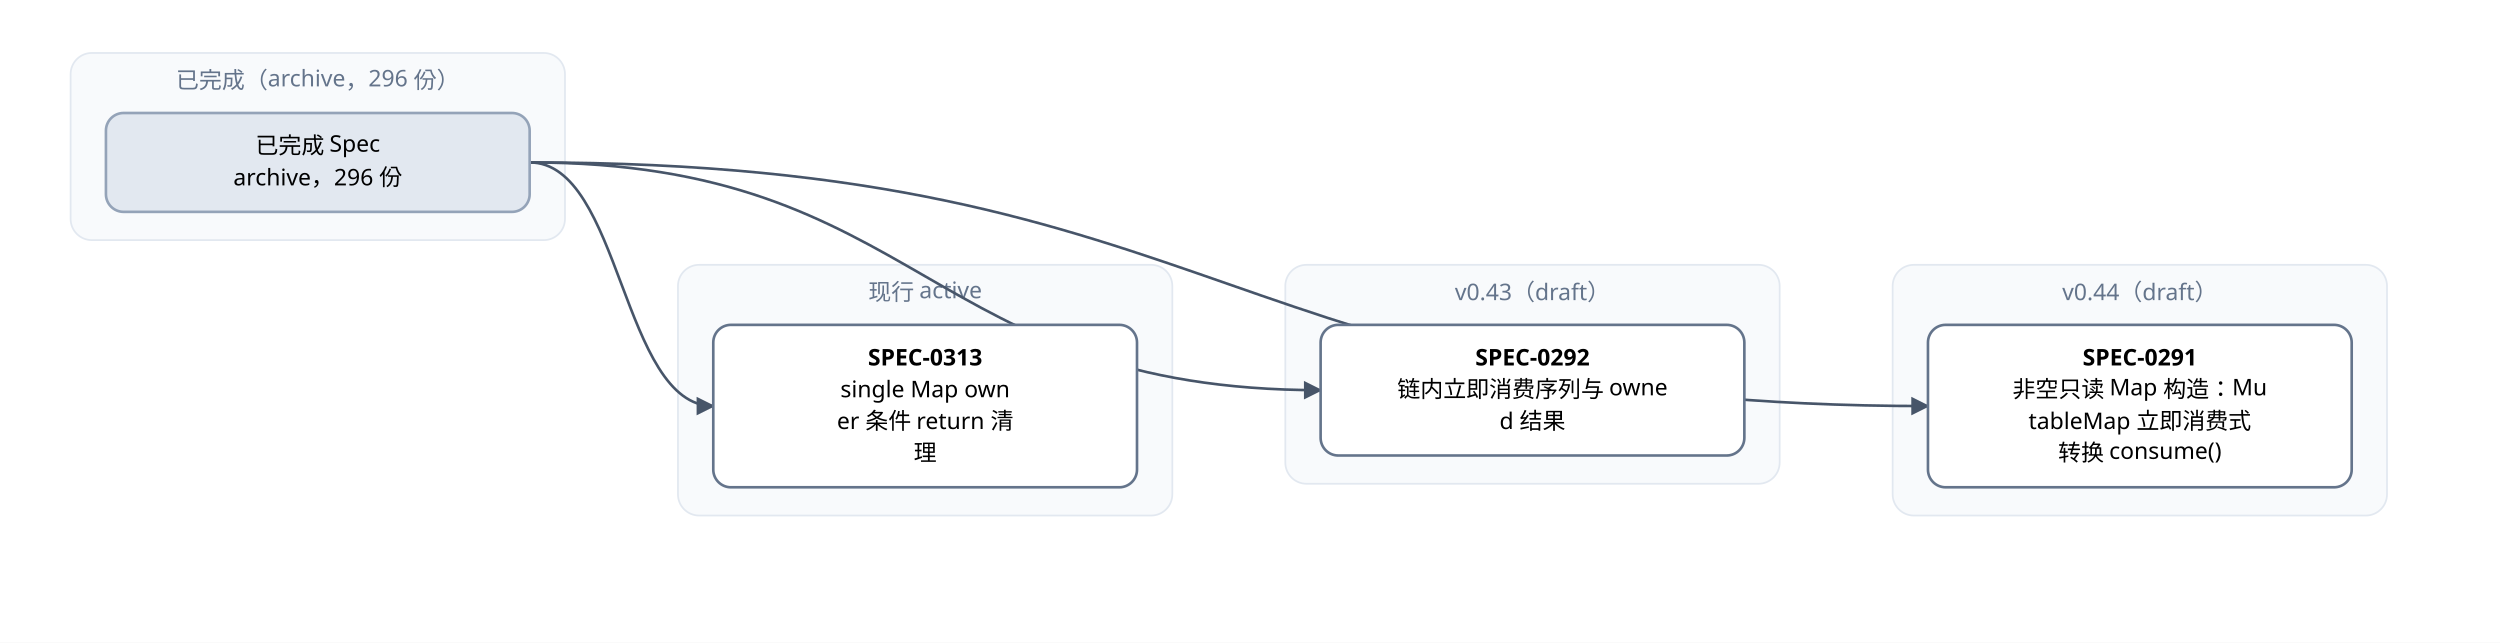
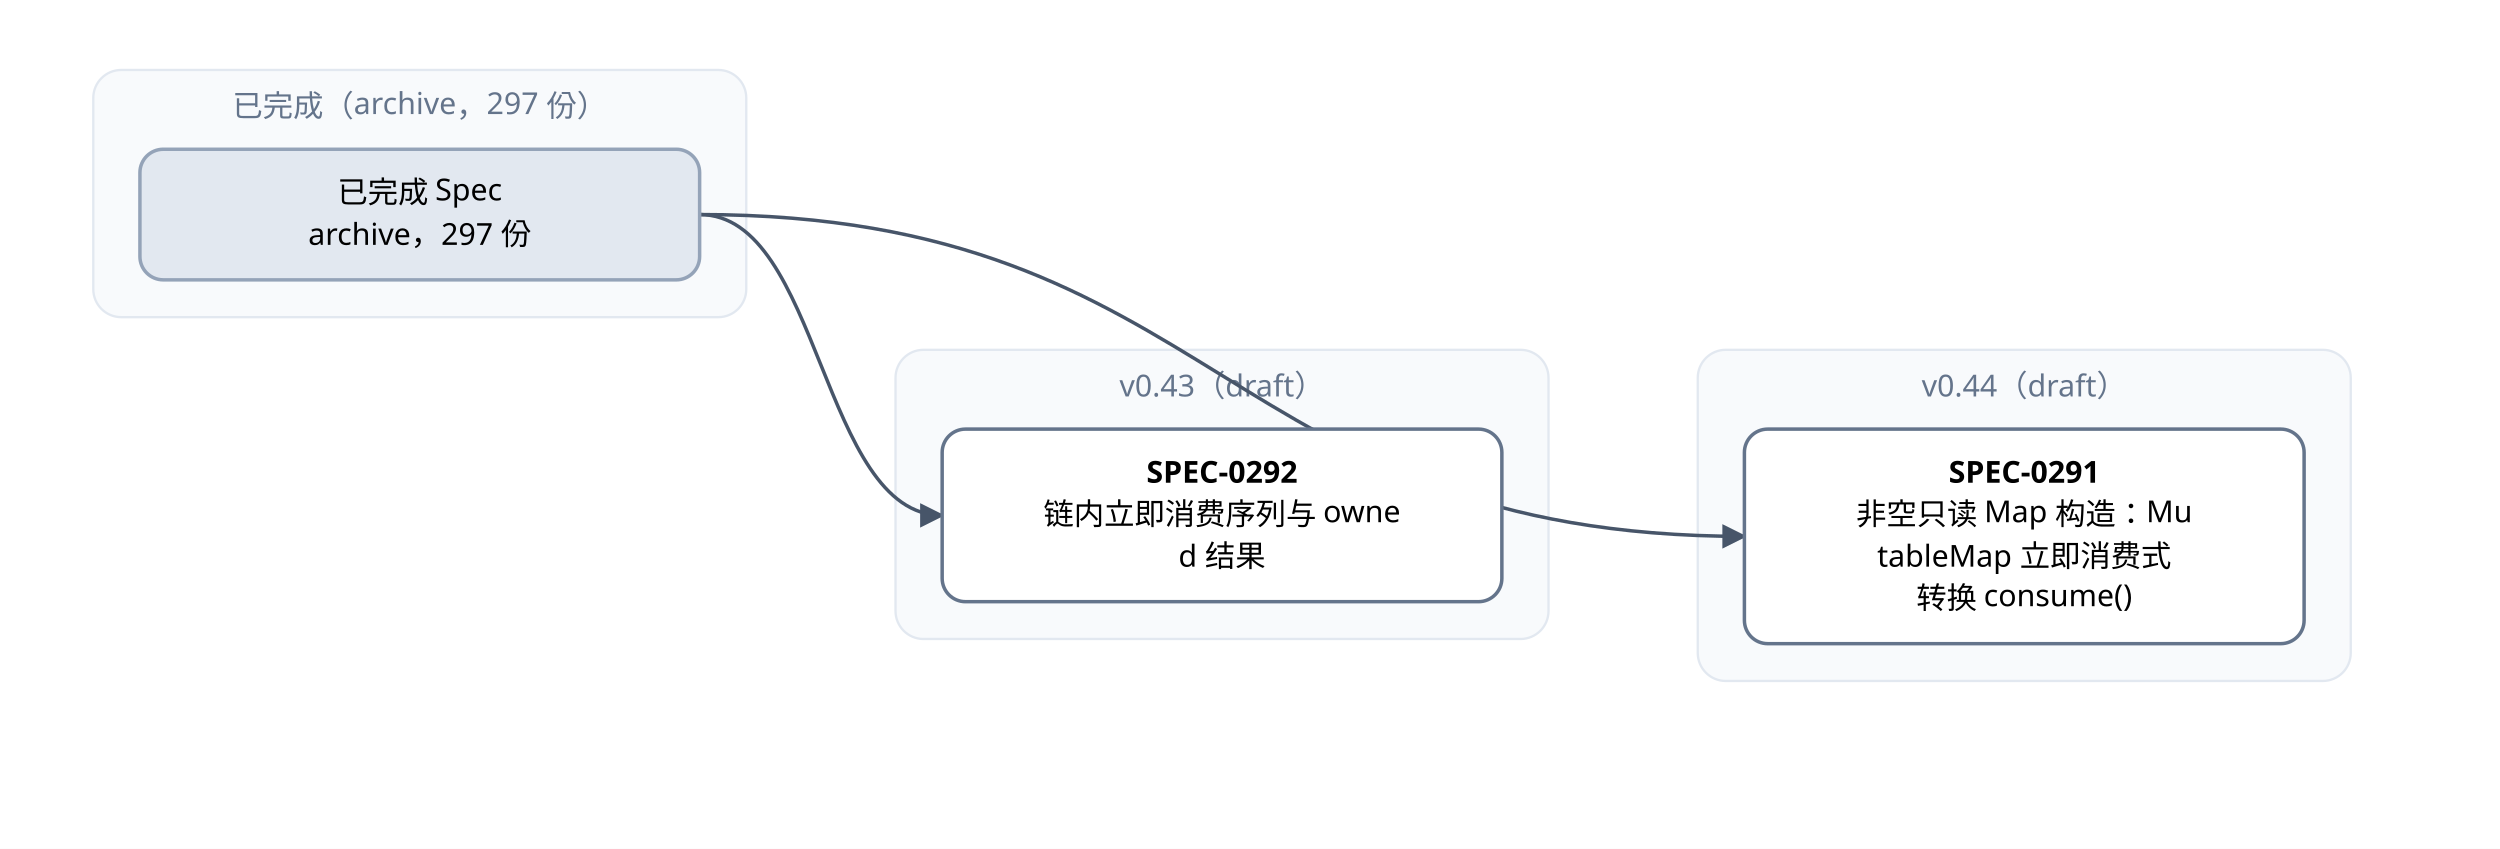
- <svg xmlns="http://www.w3.org/2000/svg" width="1416" height="364" viewBox="0 0 1416 364" font-family="PingFang SC, Microsoft YaHei, sans-serif">
+ <svg xmlns="http://www.w3.org/2000/svg" width="1072" height="364" viewBox="0 0 1072 364" font-family="PingFang SC, Microsoft YaHei, sans-serif">
  <defs>
    <marker id="arrow" viewBox="0 0 10 10" refX="9" refY="5" markerWidth="7" markerHeight="7" orient="auto-start-reverse">
      <path d="M0,0 L10,5 L0,10 z" fill="#475569" />
    </marker>
  </defs>
-   <rect width="1416" height="364" fill="#ffffff" />
+   <rect width="1072" height="364" fill="#ffffff" />
  <rect x="40" y="30" width="280" height="106" rx="12" fill="#f8fafc" stroke="#e2e8f0" />
-   <text x="180" y="50" text-anchor="middle" font-size="13" fill="#64748b">已完成（archive，296 份）</text>
-   <rect x="384" y="150" width="280" height="142" rx="12" fill="#f8fafc" stroke="#e2e8f0" />
-   <text x="524" y="170" text-anchor="middle" font-size="13" fill="#64748b">现行 active</text>
-   <rect x="728" y="150" width="280" height="124" rx="12" fill="#f8fafc" stroke="#e2e8f0" />
-   <text x="868" y="170" text-anchor="middle" font-size="13" fill="#64748b">v0.43（draft）</text>
-   <rect x="1072" y="150" width="280" height="142" rx="12" fill="#f8fafc" stroke="#e2e8f0" />
-   <text x="1212" y="170" text-anchor="middle" font-size="13" fill="#64748b">v0.44（draft）</text>
-   <path d="M 300 92 C 696 92, 696 230, 1092 230" fill="none" stroke="#475569" stroke-width="1.5" marker-end="url(#arrow)" />
-   <path d="M 300 92 C 524 92, 524 221, 748 221" fill="none" stroke="#475569" stroke-width="1.5" marker-end="url(#arrow)" />
-   <path d="M 300 92 C 352 92, 352 230, 404 230" fill="none" stroke="#475569" stroke-width="1.5" marker-end="url(#arrow)" />
-   <rect x="1092" y="184" width="240" height="92" rx="10" fill="#ffffff" stroke="#64748b" stroke-width="1.5" />
-   <text x="1212" y="207" text-anchor="middle" font-size="13" font-weight="600">SPEC-0291</text>
-   <text x="1212" y="225" text-anchor="middle" font-size="13">非空只读 Map 构造：Mu</text>
-   <text x="1212" y="243" text-anchor="middle" font-size="13">tableMap 立即消费式</text>
-   <text x="1212" y="261" text-anchor="middle" font-size="13">转换 consume()</text>
-   <rect x="748" y="184" width="240" height="74" rx="10" fill="#ffffff" stroke="#64748b" stroke-width="1.5" />
-   <text x="868" y="207" text-anchor="middle" font-size="13" font-weight="600">SPEC-0292</text>
-   <text x="868" y="225" text-anchor="middle" font-size="13">链内立即消费序列与 owne</text>
-   <text x="868" y="243" text-anchor="middle" font-size="13">d 结果</text>
-   <rect x="404" y="184" width="240" height="92" rx="10" fill="#ffffff" stroke="#64748b" stroke-width="1.5" />
-   <text x="524" y="207" text-anchor="middle" font-size="13" font-weight="600">SPEC-0313</text>
-   <text x="524" y="225" text-anchor="middle" font-size="13">single Map own</text>
-   <text x="524" y="243" text-anchor="middle" font-size="13">er 条件 return 清</text>
-   <text x="524" y="261" text-anchor="middle" font-size="13">理</text>
+   <text x="180" y="50" text-anchor="middle" font-size="13" fill="#64748b">已完成（archive，297 份）</text>
+   <rect x="384" y="150" width="280" height="124" rx="12" fill="#f8fafc" stroke="#e2e8f0" />
+   <text x="524" y="170" text-anchor="middle" font-size="13" fill="#64748b">v0.43（draft）</text>
+   <rect x="728" y="150" width="280" height="142" rx="12" fill="#f8fafc" stroke="#e2e8f0" />
+   <text x="868" y="170" text-anchor="middle" font-size="13" fill="#64748b">v0.44（draft）</text>
+   <path d="M 300 92 C 524 92, 524 230, 748 230" fill="none" stroke="#475569" stroke-width="1.5" marker-end="url(#arrow)" />
+   <path d="M 300 92 C 352 92, 352 221, 404 221" fill="none" stroke="#475569" stroke-width="1.5" marker-end="url(#arrow)" />
+   <rect x="748" y="184" width="240" height="92" rx="10" fill="#ffffff" stroke="#64748b" stroke-width="1.5" />
+   <text x="868" y="207" text-anchor="middle" font-size="13" font-weight="600">SPEC-0291</text>
+   <text x="868" y="225" text-anchor="middle" font-size="13">非空只读 Map 构造：Mu</text>
+   <text x="868" y="243" text-anchor="middle" font-size="13">tableMap 立即消费式</text>
+   <text x="868" y="261" text-anchor="middle" font-size="13">转换 consume()</text>
+   <rect x="404" y="184" width="240" height="74" rx="10" fill="#ffffff" stroke="#64748b" stroke-width="1.5" />
+   <text x="524" y="207" text-anchor="middle" font-size="13" font-weight="600">SPEC-0292</text>
+   <text x="524" y="225" text-anchor="middle" font-size="13">链内立即消费序列与 owne</text>
+   <text x="524" y="243" text-anchor="middle" font-size="13">d 结果</text>
  <rect x="60" y="64" width="240" height="56" rx="10" fill="#e2e8f0" stroke="#94a3b8" stroke-width="1.5" />
  <text x="180" y="87" text-anchor="middle" font-size="13">已完成 Spec</text>
-   <text x="180" y="105" text-anchor="middle" font-size="13">archive，296 份</text>
+   <text x="180" y="105" text-anchor="middle" font-size="13">archive，297 份</text>
</svg>
